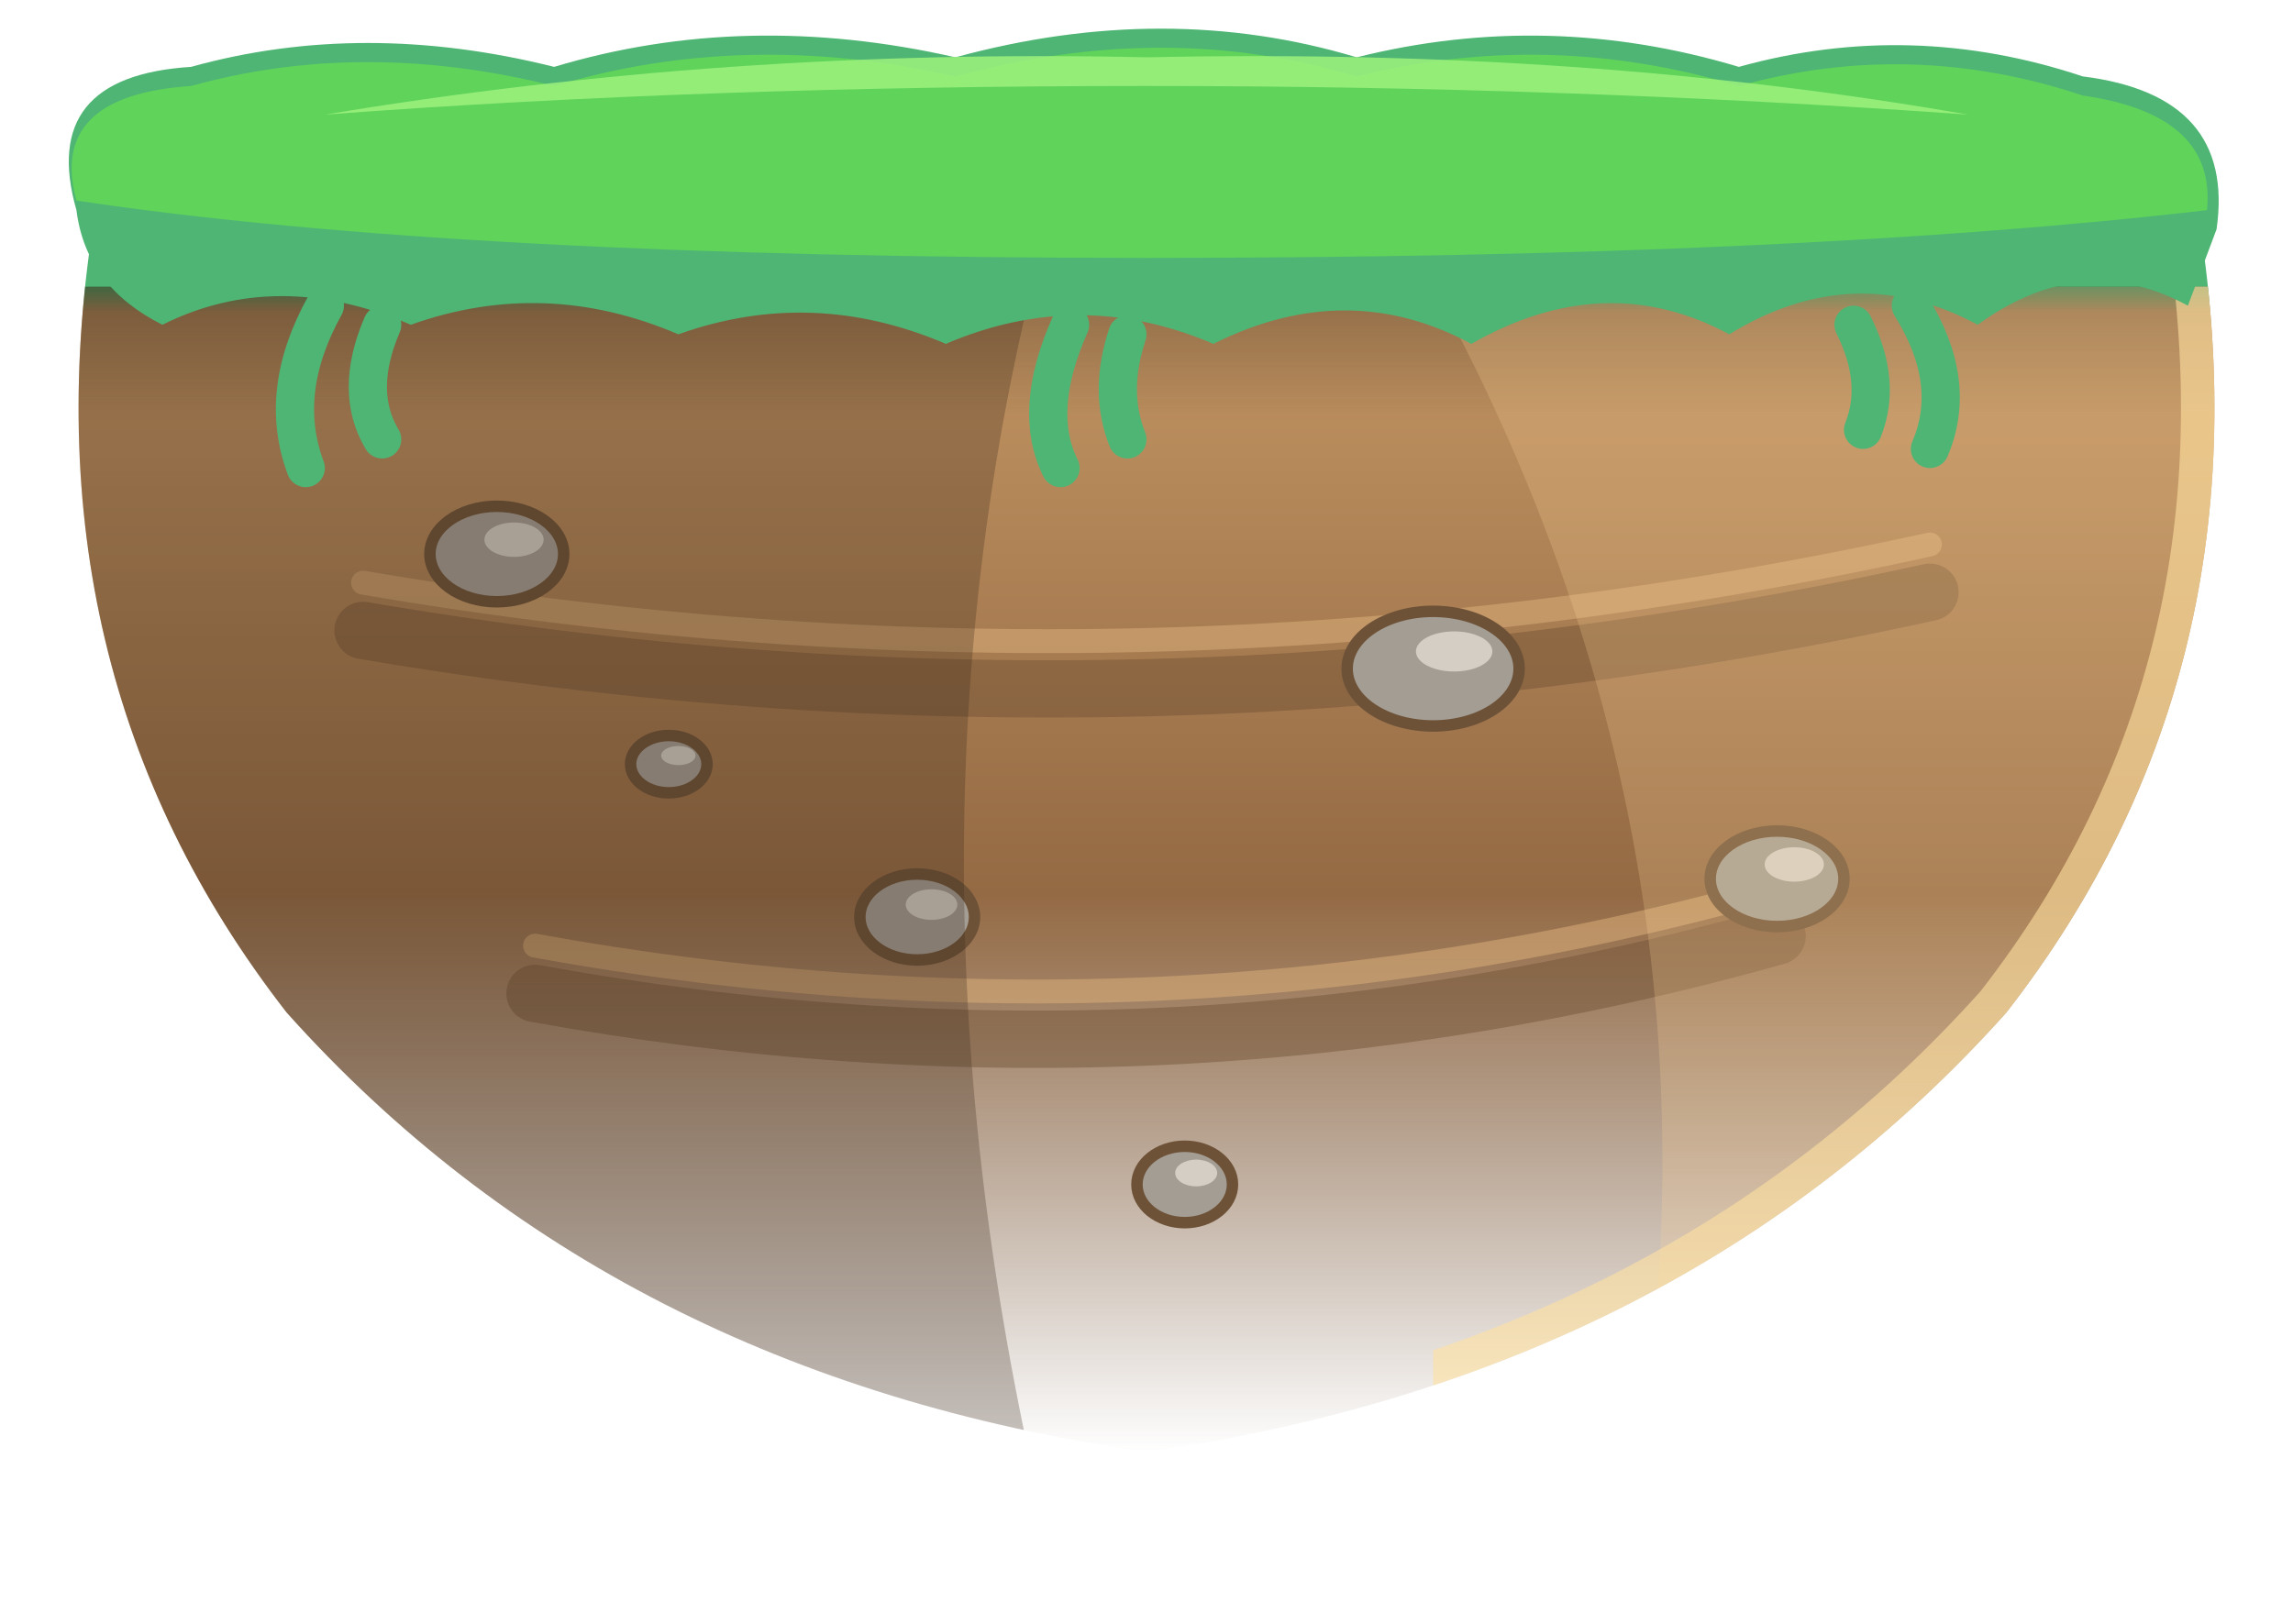
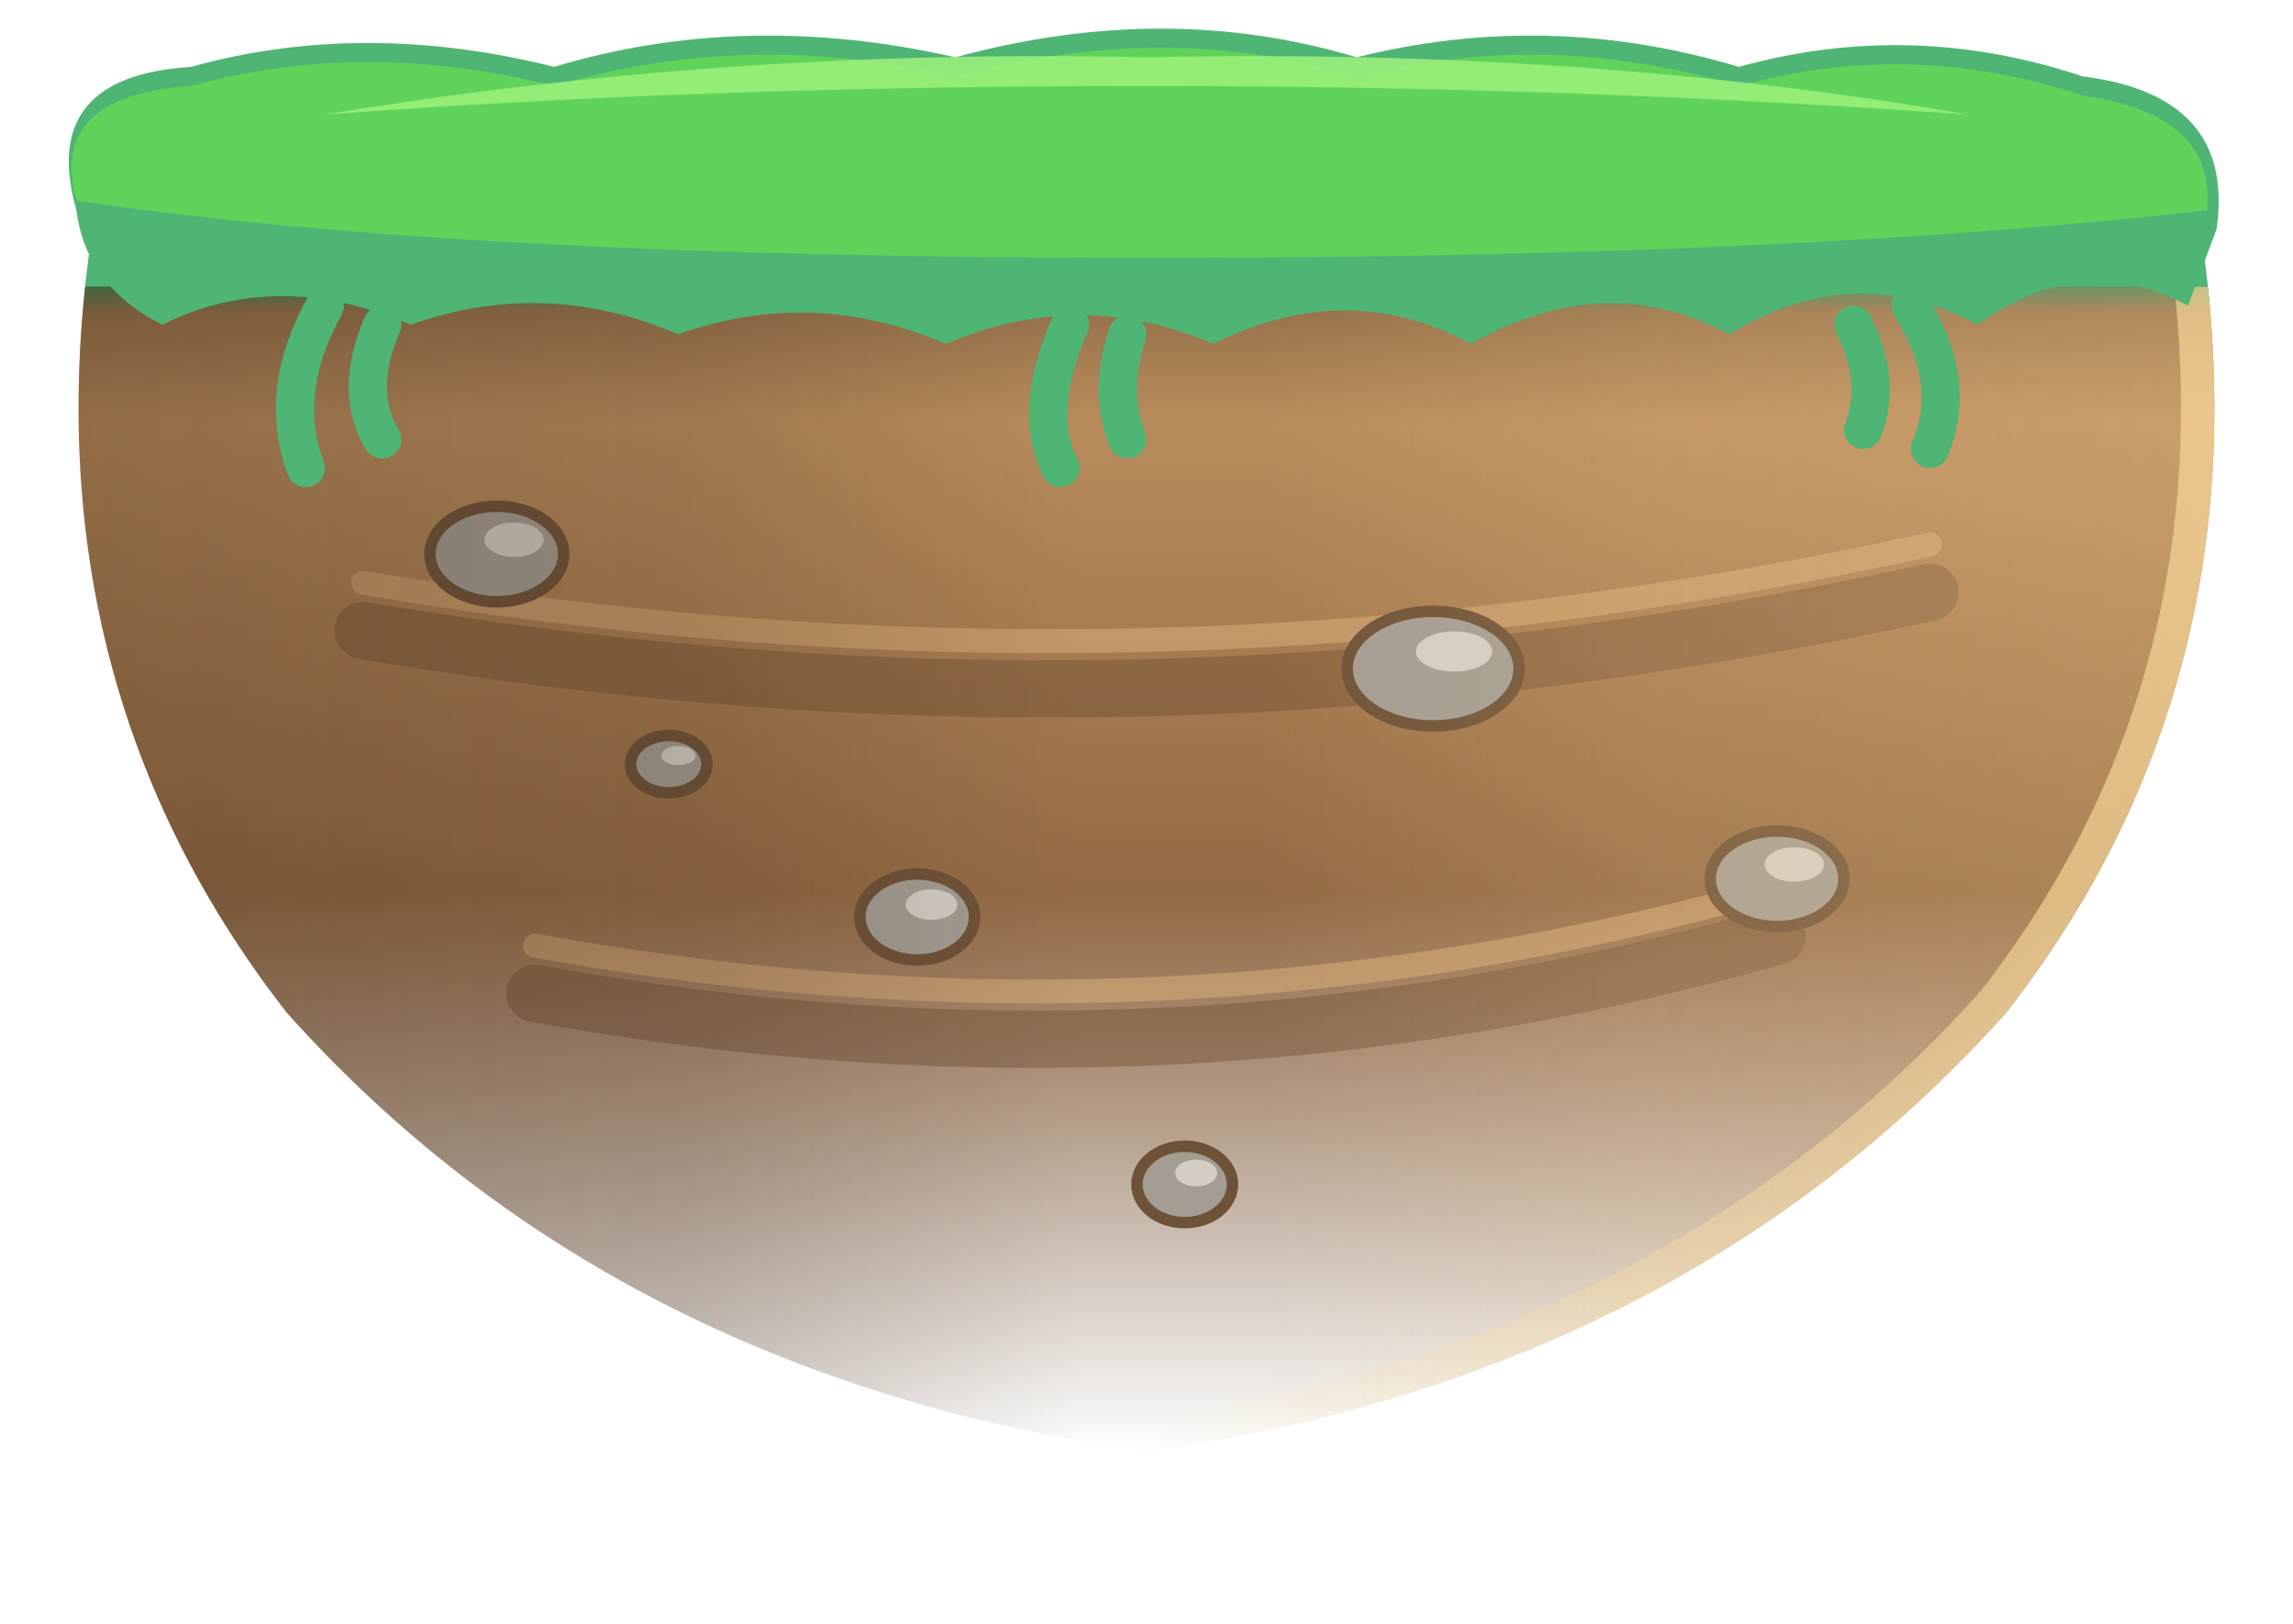
<svg xmlns="http://www.w3.org/2000/svg" width="240" height="170" viewBox="0 0 240 170">
  <defs>
    <linearGradient id="soil" gradientUnits="userSpaceOnUse" x1="0" y1="22" x2="0" y2="152">
      <stop offset="0" stop-color="#4fb574" />
      <stop offset="0.062" stop-color="#4fb574" />
      <stop offset="0.082" stop-color="#c29462" />
      <stop offset="0.55" stop-color="#946a44" />
      <stop offset="1" stop-color="#6a4b31" stop-opacity="0" />
    </linearGradient>
    <linearGradient id="lip" x1="0" y1="0" x2="0" y2="1">
      <stop offset="0" stop-color="#3a2818" stop-opacity=".45" />
      <stop offset="1" stop-color="#3a2818" stop-opacity="0" />
    </linearGradient>
    <clipPath id="body">
      <path d="M10 22 L230 22 Q238 70 210 106 Q176 144 120 152 Q64 144 30 106 Q2 70 10 22 Z" />
    </clipPath>
    <clipPath id="below">
      <rect x="0" y="30" width="240" height="140" />
    </clipPath>
-     <clipPath id="sun">
-       <rect x="150" y="30" width="90" height="140" />
-     </clipPath>
+     <linearGradient id="side" gradientUnits="userSpaceOnUse" x1="0" y1="0" x2="240" y2="0">
+       <stop offset="0" stop-color="#3a2818" stop-opacity=".32" />
+       <stop offset=".3" stop-color="#3a2818" stop-opacity=".2" />
+       <stop offset=".47" stop-color="#3a2818" stop-opacity="0" />
+       <stop offset=".55" stop-color="#ffd79a" stop-opacity="0" />
+       <stop offset=".72" stop-color="#ffd79a" stop-opacity=".16" />
+       <stop offset="1" stop-color="#ffd79a" stop-opacity=".26" />
+     </linearGradient>
+     <linearGradient id="rimfade" gradientUnits="userSpaceOnUse" x1="120" y1="0" x2="215" y2="0">
+       <stop offset="0" stop-color="#000000" />
+       <stop offset="1" stop-color="#ffffff" />
+     </linearGradient>
+     <mask id="sunside" maskUnits="userSpaceOnUse" x="0" y="0" width="240" height="170">
+       <rect width="240" height="170" fill="url(#rimfade)" />
+     </mask>
  </defs>
  <path d="M10 22 L230 22 Q238 70 210 106 Q176 144 120 152 Q64 144 30 106 Q2 70 10 22 Z" fill="url(#soil)" />
  <g clip-path="url(#below)">
    <g clip-path="url(#body)">
      <g>
        <path d="M38 66 Q120 80 202 62 M56 104 Q122 116 186 98" stroke="#6e4f33" stroke-width="6" opacity=".45" fill="none" stroke-linecap="round" />
        <path d="M38 66 Q120 80 202 62 M56 104 Q122 116 186 98" transform="translate(0 -5)" stroke="#d9ad78" stroke-width="2.5" opacity=".55" fill="none" stroke-linecap="round" />
        <ellipse cx="52" cy="58" rx="7" ry="5" fill="#a39d93" stroke="#6e5238" stroke-width="1.2" />
        <ellipse cx="53.8" cy="56.5" rx="3.1" ry="1.8" fill="#e0dbd2" opacity=".8" />
        <ellipse cx="150" cy="70" rx="9" ry="6" fill="#a39d93" stroke="#6e5238" stroke-width="1.2" />
        <ellipse cx="152.2" cy="68.2" rx="4.0" ry="2.1" fill="#e0dbd2" opacity=".8" />
        <ellipse cx="96" cy="96" rx="6" ry="4.5" fill="#a39d93" stroke="#6e5238" stroke-width="1.2" />
        <ellipse cx="97.5" cy="94.7" rx="2.7" ry="1.6" fill="#e0dbd2" opacity=".8" />
        <ellipse cx="186" cy="92" rx="7" ry="5" fill="#a39d93" stroke="#6e5238" stroke-width="1.2" />
        <ellipse cx="187.8" cy="90.5" rx="3.1" ry="1.8" fill="#e0dbd2" opacity=".8" />
        <ellipse cx="124" cy="124" rx="5" ry="4" fill="#a39d93" stroke="#6e5238" stroke-width="1.2" />
        <ellipse cx="125.2" cy="122.8" rx="2.2" ry="1.4" fill="#e0dbd2" opacity=".8" />
        <ellipse cx="70" cy="80" rx="4" ry="3" fill="#a39d93" stroke="#6e5238" stroke-width="1.2" />
        <ellipse cx="71.0" cy="79.1" rx="1.8" ry="1.0" fill="#e0dbd2" opacity=".8" />
      </g>
      <rect x="0" y="28" width="240" height="16" fill="url(#lip)" />
-       <path d="M0 30 L108 30 Q92 96 112 170 L0 170 Z" fill="#3a2818" opacity=".28" />
-       <path d="M150 30 L240 30 L240 170 L168 170 Q186 96 150 30 Z" fill="#ffd79a" opacity=".22" />
-       <g clip-path="url(#sun)">
+       <rect x="0" y="30" width="240" height="140" fill="url(#side)" />
+       <g mask="url(#sunside)">
        <path d="M10 22 L230 22 Q238 70 210 106 Q176 144 120 152 Q64 144 30 106 Q2 70 10 22 Z" fill="none" stroke="#ffe1a0" stroke-width="7" opacity=".6" />
      </g>
    </g>
  </g>
  <g>
    <path d="M8 22 Q4 8 20 7 Q38 2 58 7 Q78 1 100 6 Q122 0 142 6 Q162 1 182 7 Q200 2 218 8 Q234 10 232 24 L229 32 Q218 26 207 34 Q194 27 181 35 Q168 28 154 36 Q141 29 127 36 Q113 30 99 36 Q85 30 71 35 Q57 29 43 34 Q29 28 17 34 Q9 30 8 22 Z" fill="#4fb574" />
    <path d="M8 21 Q5 10 20 9 Q38 4 58 9 Q78 3 100 8 Q122 2 142 8 Q162 3 182 9 Q200 4 218 10 Q232 12 231 22 Q188 27 120 27 Q48 27 8 21 Z" fill="#5fd35a" />
    <path d="M34 12 Q76 5 120 6 Q166 5 206 12 Q164 9 120 9 Q74 9 34 12 Z" fill="#9cf27d" opacity="0.85" />
    <path d="M34 32 q-5 9 -2 17 M40 34 q-3 7 0 12 M112 34 q-4 9 -1 15 M118 35 q-2 6 0 11 M200 32 q5 8 2 15 M194 34 q3 6 1 11" stroke="#4fb574" stroke-width="4" fill="none" stroke-linecap="round" />
  </g>
</svg>
